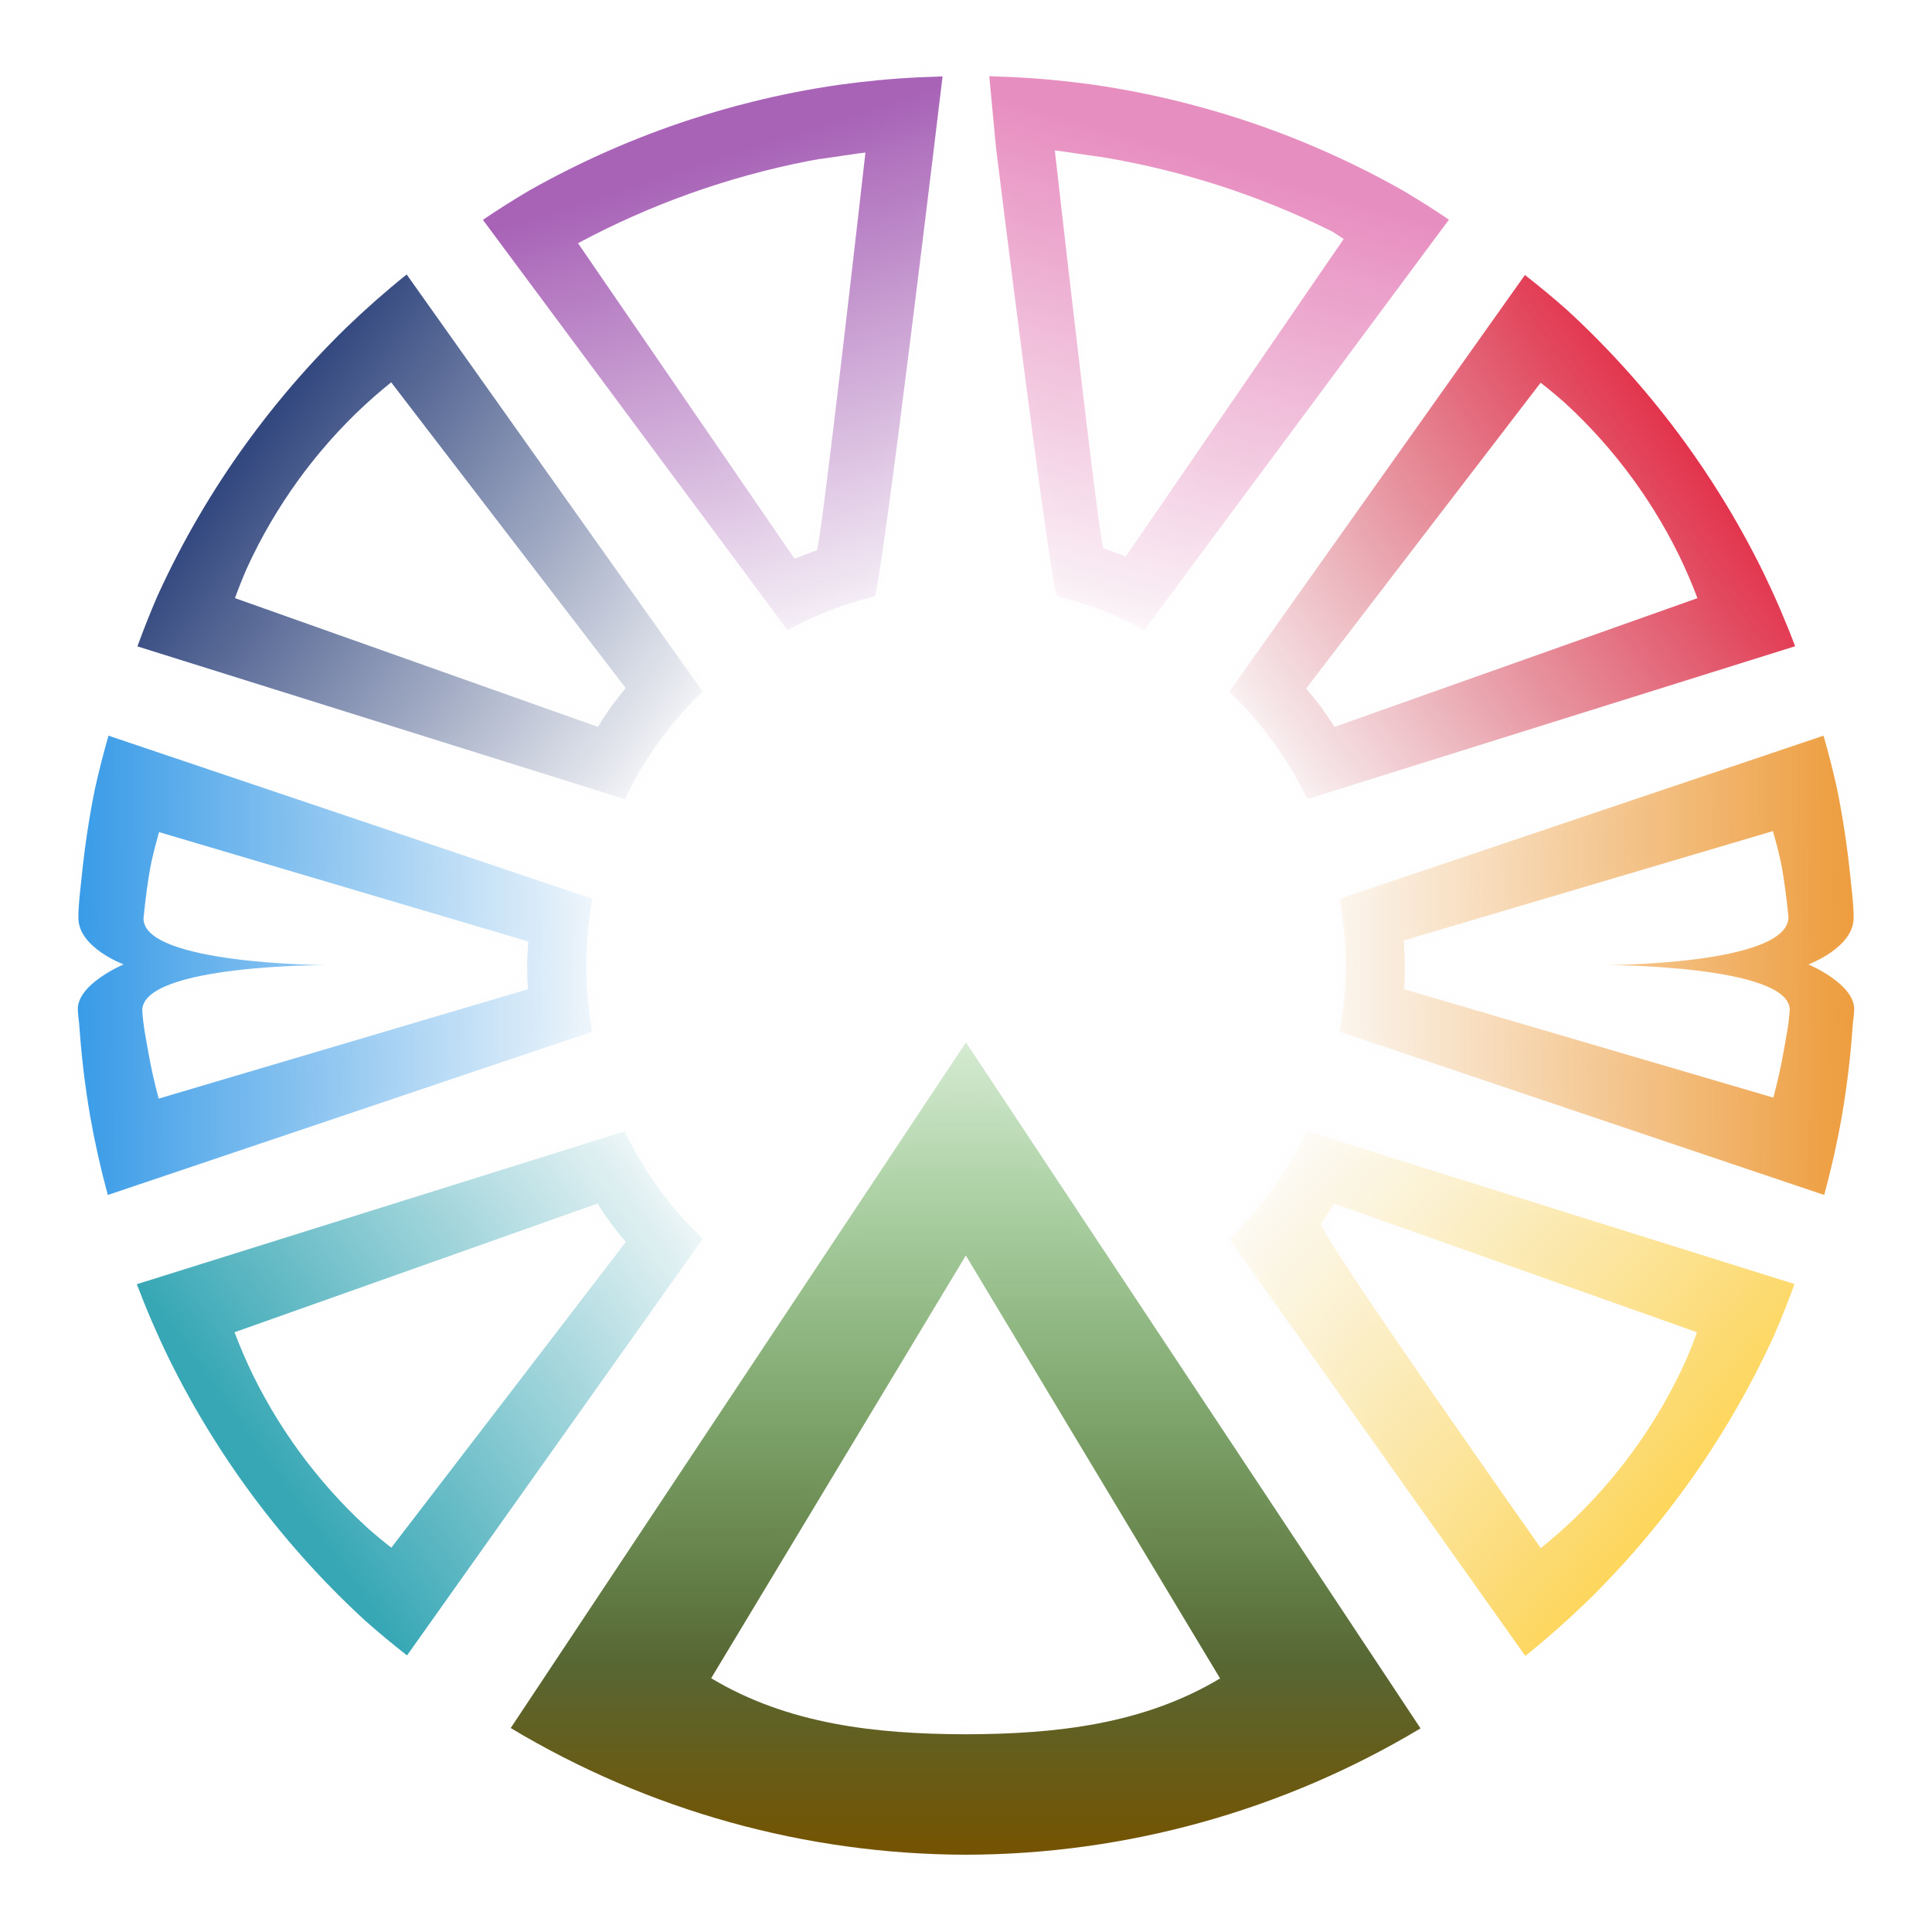
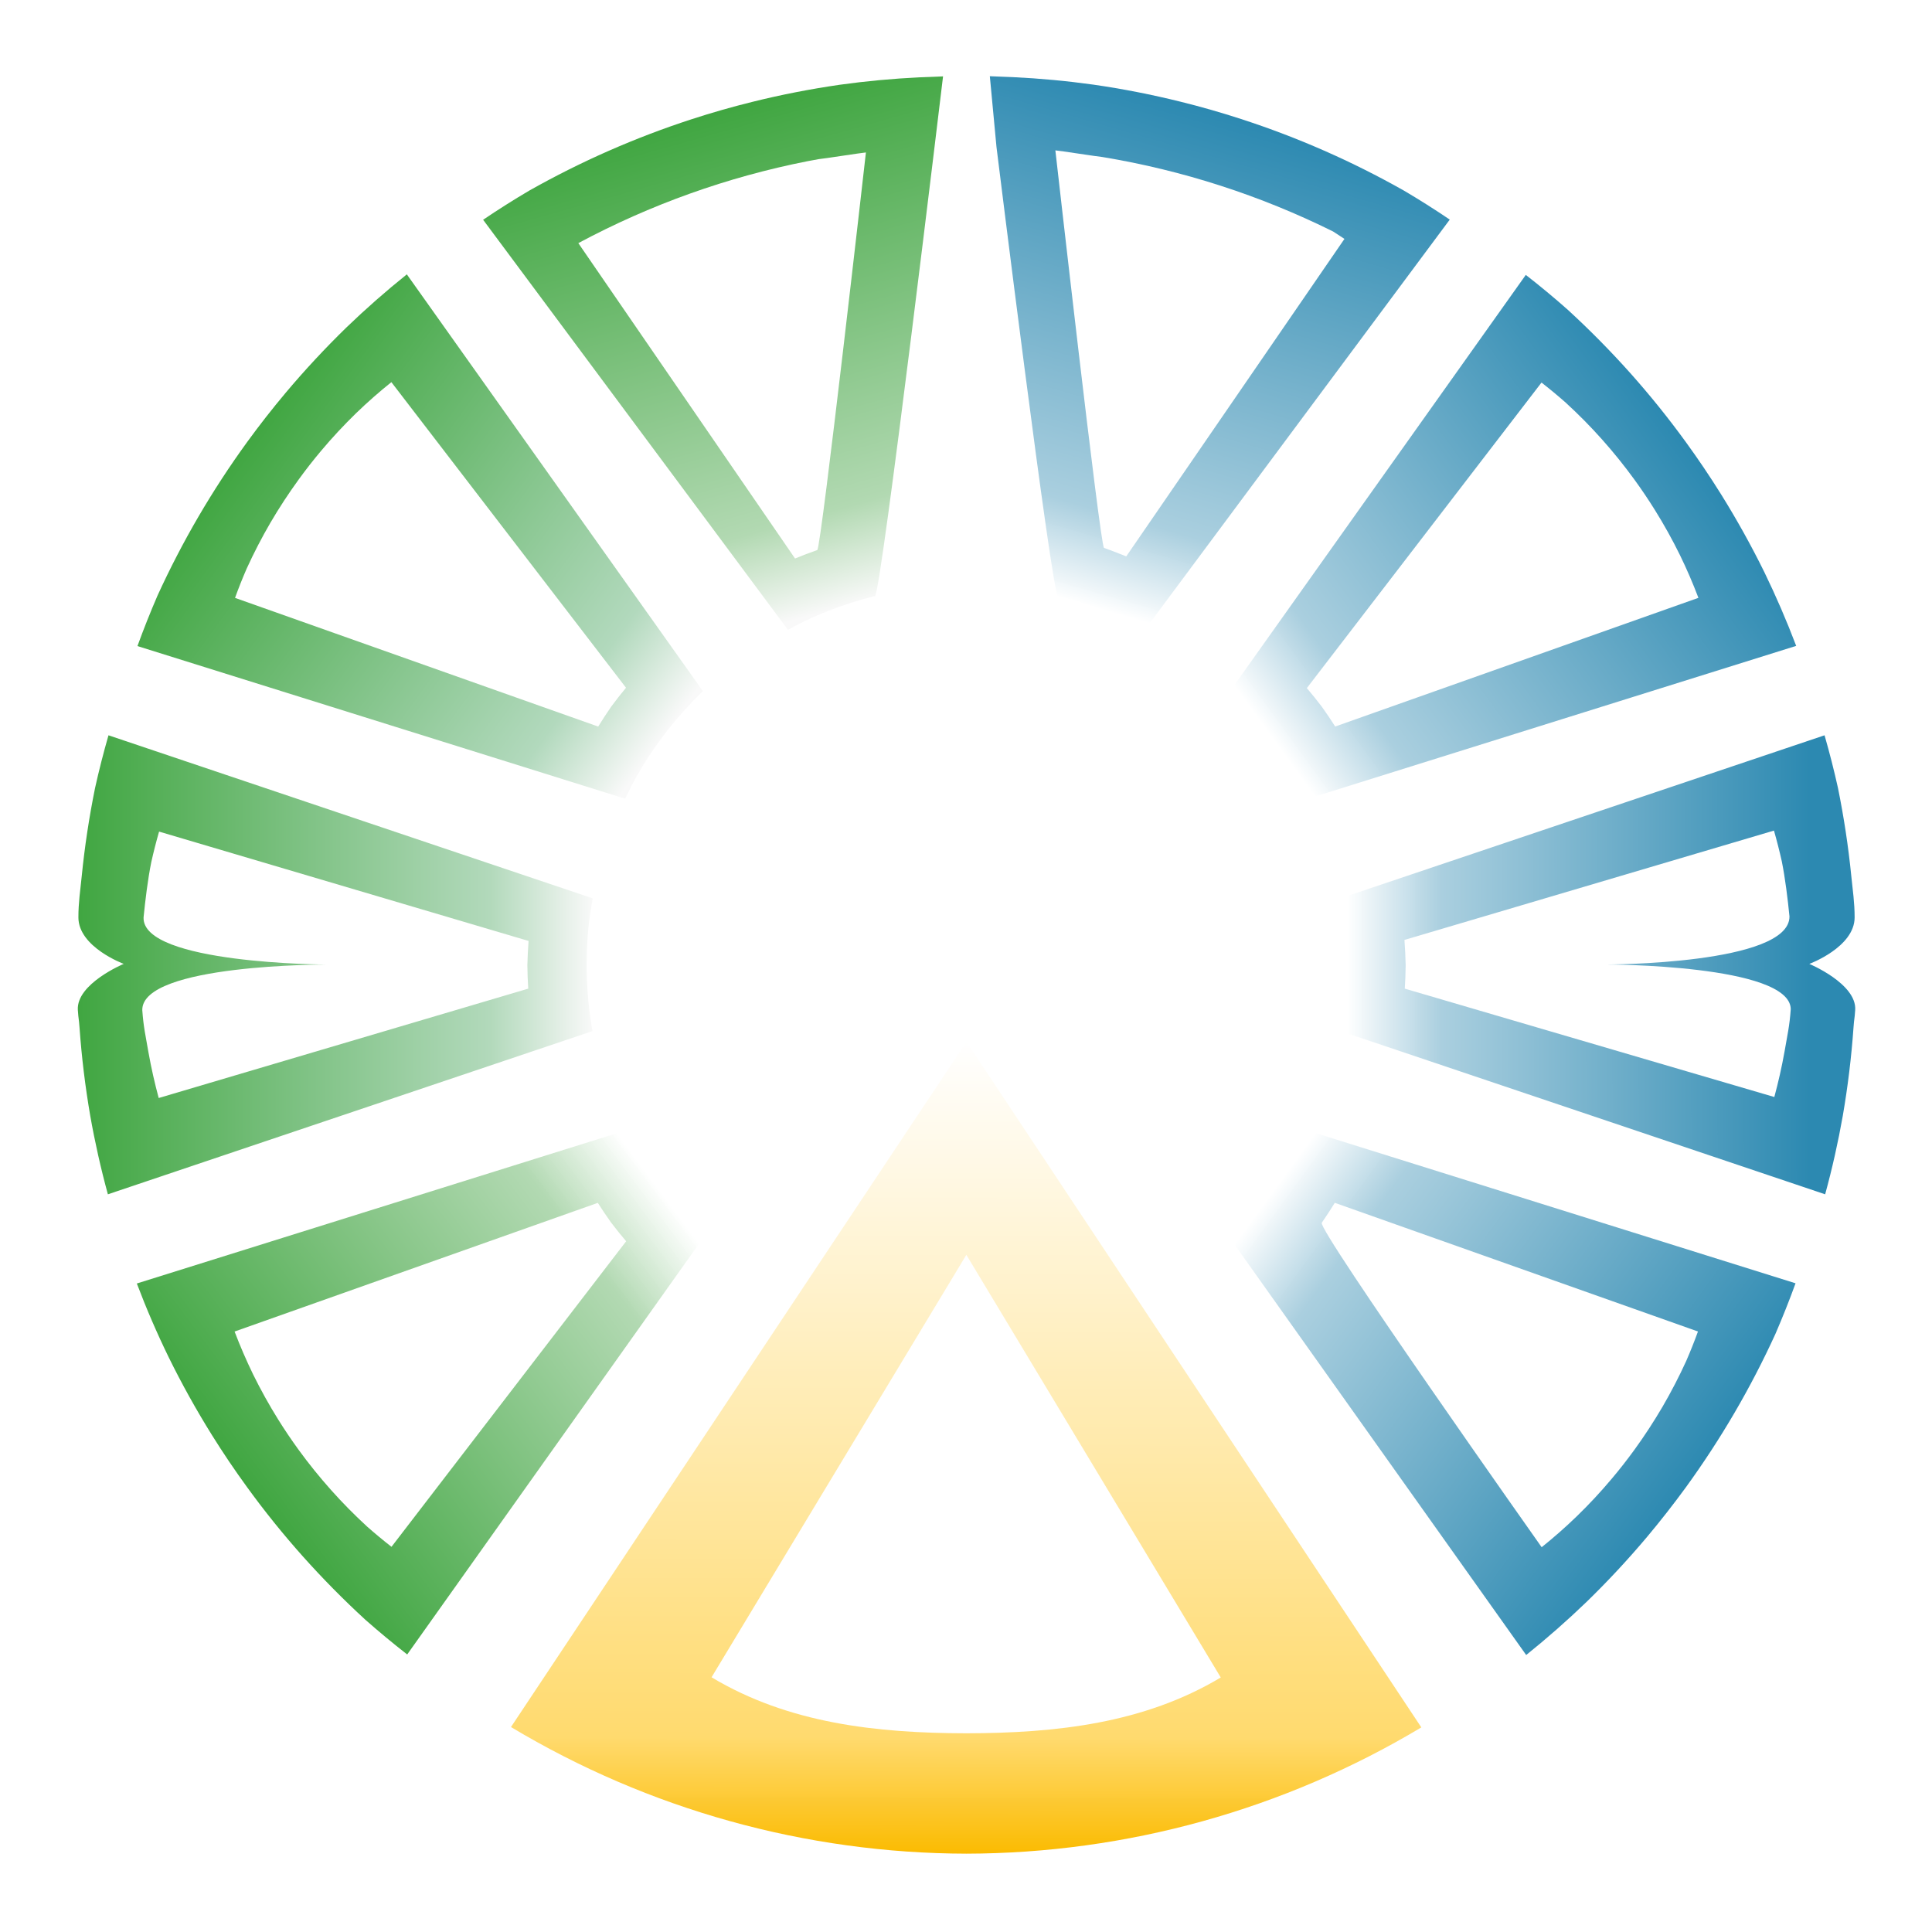
- <svg xmlns="http://www.w3.org/2000/svg" xmlns:xlink="http://www.w3.org/1999/xlink" id="svg897" version="1.1" viewBox="0 0 66.146 66.146" height="250" width="250">
-   <defs id="defs891">
-     <linearGradient id="linearGradient901">
-       <stop id="stop895" offset="0" style="stop-color:#755300;stop-opacity:1" />
-       <stop style="stop-color:#576734;stop-opacity:1;" offset="0.236" id="stop897" />
-       <stop id="stop899" offset="1" style="stop-color:#209510;stop-opacity:0.18" />
+ <svg xmlns="http://www.w3.org/2000/svg" xmlns:xlink="http://www.w3.org/1999/xlink" version="1.1" id="svg2" xml:space="preserve" width="250" height="250" viewBox="0 0 250 250">
+   <defs id="defs6">
+     <linearGradient id="linearGradient21491">
+       <stop style="stop-color:#2c89b1;stop-opacity:1;" offset="0" id="stop21487" />
+       <stop style="stop-color:#aacfdf;stop-opacity:1" offset="0.795" id="stop21493" />
+       <stop style="stop-color:#ffffff;stop-opacity:0.993" offset="1" id="stop21489" />
    </linearGradient>
-     <linearGradient id="linearGradient5059">
-       <stop style="stop-color:#fcfcfc;stop-opacity:1;" offset="0" id="stop5055" />
-       <stop style="stop-color:#fcfcfc;stop-opacity:0;" offset="1" id="stop5057" />
+     <linearGradient id="linearGradient20628">
+       <stop style="stop-color:#2c89b1;stop-opacity:1;" offset="0" id="stop20624" />
+       <stop style="stop-color:#aacfdf;stop-opacity:1" offset="0.815" id="stop20630" />
+       <stop style="stop-color:#ffffff;stop-opacity:0.993" offset="1" id="stop20626" />
    </linearGradient>
-     <linearGradient id="linearGradient886">
-       <stop style="stop-color:#d1d1d1;stop-opacity:1" offset="0" id="stop881" />
-       <stop style="stop-color:#808080;stop-opacity:0;" offset="1" id="stop884" />
+     <linearGradient id="linearGradient20123">
+       <stop style="stop-color:#2c89b1;stop-opacity:1;" offset="0" id="stop20119" />
+       <stop style="stop-color:#aacfdf;stop-opacity:1" offset="0.813" id="stop20125" />
+       <stop style="stop-color:#ffffff;stop-opacity:0.993" offset="1" id="stop20121" />
    </linearGradient>
-     <linearGradient id="linearGradient869">
-       <stop style="stop-color:#e98106;stop-opacity:1;" offset="0" id="stop865" />
-       <stop style="stop-color:#e98106;stop-opacity:0;" offset="1" id="stop867" />
+     <linearGradient id="linearGradient19455">
+       <stop style="stop-color:#40a641;stop-opacity:1" offset="0" id="stop19451" />
+       <stop style="stop-color:#b2d9b2;stop-opacity:1" offset="0.813" id="stop19457" />
+       <stop style="stop-color:#f9f9f9;stop-opacity:1" offset="1" id="stop19453" />
    </linearGradient>
-     <linearGradient id="linearGradient861">
-       <stop style="stop-color:#e78ec0;stop-opacity:1;" offset="0" id="stop857" />
-       <stop style="stop-color:#e78ec0;stop-opacity:0;" offset="1" id="stop859" />
+     <linearGradient id="linearGradient18646">
+       <stop style="stop-color:#40a641;stop-opacity:1" offset="0" id="stop18642" />
+       <stop style="stop-color:#b2d9bd;stop-opacity:1" offset="0.813" id="stop18648" />
+       <stop style="stop-color:#f9f9f9;stop-opacity:1" offset="1" id="stop18644" />
    </linearGradient>
-     <linearGradient id="linearGradient853">
-       <stop style="stop-color:#a863b7;stop-opacity:1;" offset="0" id="stop849" />
-       <stop style="stop-color:#a863b7;stop-opacity:0;" offset="1" id="stop851" />
+     <linearGradient id="linearGradient18446">
+       <stop style="stop-color:#40a641;stop-opacity:1" offset="0" id="stop18442" />
+       <stop style="stop-color:#b2d9bb;stop-opacity:1" offset="0.801" id="stop18448" />
+       <stop style="stop-color:#f9f9f9;stop-opacity:1" offset="1" id="stop18444" />
    </linearGradient>
-     <linearGradient id="linearGradient1061">
-       <stop style="stop-color:#37a7b5;stop-opacity:1;" offset="0" id="stop1057" />
-       <stop style="stop-color:#37a7b5;stop-opacity:0;" offset="1" id="stop1059" />
+     <linearGradient id="linearGradient16955">
+       <stop style="stop-color:#40a641;stop-opacity:1" offset="0" id="stop16951" />
+       <stop style="stop-color:#b2d9b2;stop-opacity:1;" offset="0.81" id="stop16957" />
+       <stop style="stop-color:#ffffff;stop-opacity:0.965" offset="1" id="stop16953" />
    </linearGradient>
-     <linearGradient id="linearGradient1053">
-       <stop style="stop-color:#ffcb2b;stop-opacity:1" offset="0" id="stop1049" />
-       <stop style="stop-color:#f7d057;stop-opacity:0;" offset="1" id="stop1051" />
+     <linearGradient id="linearGradient6930">
+       <stop style="stop-color:#fbbb00;stop-opacity:1" offset="0" id="stop6926" />
+       <stop style="stop-color:#ffda6e;stop-opacity:0.996;" offset="0.145" id="stop23542" />
+       <stop style="stop-color:#ffffff;stop-opacity:0.995" offset="1" id="stop6928" />
    </linearGradient>
-     <linearGradient id="linearGradient1037">
-       <stop style="stop-color:#33487f;stop-opacity:1;" offset="0" id="stop1033" />
-       <stop style="stop-color:#33487f;stop-opacity:0;" offset="1" id="stop1035" />
+     <linearGradient id="linearGradient6290">
+       <stop style="stop-color:#2c89b1;stop-opacity:1;" offset="0" id="stop6286" />
+       <stop style="stop-color:#aacfdf;stop-opacity:1" offset="0.813" id="stop21992" />
+       <stop style="stop-color:#ffffff;stop-opacity:0.993" offset="1" id="stop6288" />
    </linearGradient>
-     <linearGradient id="linearGradient904">
-       <stop style="stop-color:#ffffff;stop-opacity:1;" offset="0" id="stop900" />
-       <stop id="stop908" offset="0.5" style="stop-color:#ffffff;stop-opacity:0.906" />
-       <stop style="stop-color:#ffffff;stop-opacity:0;" offset="1" id="stop902" />
+     <linearGradient id="linearGradient4392">
+       <stop style="stop-color:#40a641;stop-opacity:1" offset="0" id="stop4388" />
+       <stop style="stop-color:#f9f9f9;stop-opacity:1" offset="1" id="stop4390" />
    </linearGradient>
-     <linearGradient id="linearGradient879">
-       <stop style="stop-color:#5f4300;stop-opacity:1" offset="0" id="stop875" />
-       <stop id="stop883" offset="0.236" style="stop-color:#576734;stop-opacity:1;" />
-       <stop style="stop-color:#209510;stop-opacity:1" offset="1" id="stop877" />
+     <linearGradient id="linearGradient899">
+       <stop style="stop-color:#000000;stop-opacity:1;" offset="0" id="stop895" />
+       <stop style="stop-color:#000000;stop-opacity:0;" offset="1" id="stop897" />
    </linearGradient>
-     <linearGradient xlink:href="#linearGradient879" id="linearGradient881" x1="125.141" y1="245.008" x2="125.141" y2="135.414" gradientUnits="userSpaceOnUse" />
-     <radialGradient xlink:href="#linearGradient904" id="radialGradient906" cx="33.073" cy="263.927" fx="33.073" fy="263.927" r="31.75" gradientUnits="userSpaceOnUse" />
-     <linearGradient xlink:href="#linearGradient853" id="linearGradient855" x1="42.558" y1="235.369" x2="37.194" y2="251.14" gradientUnits="userSpaceOnUse" />
-     <linearGradient xlink:href="#linearGradient869" id="linearGradient871" x1="-4.376" y1="263.876" x2="19.444" y2="263.876" gradientUnits="userSpaceOnUse" gradientTransform="translate(0,0.02465516)" />
-     <linearGradient xlink:href="#linearGradient861" id="linearGradient942" gradientUnits="userSpaceOnUse" x1="23.589" y1="234.653" x2="29.168" y2="251.852" gradientTransform="translate(4.6194998e-8,-27.58351)" />
-     <linearGradient xlink:href="#linearGradient869" id="linearGradient912" gradientUnits="userSpaceOnUse" gradientTransform="translate(0,0.02459032)" x1="-4.376" y1="263.876" x2="19.444" y2="263.876" />
-     <linearGradient id="linearGradient878">
-       <stop style="stop-color:#007fe1;stop-opacity:1;" offset="0" id="stop873" />
-       <stop style="stop-color:#007fe1;stop-opacity:0;" offset="1" id="stop876" />
-     </linearGradient>
-     <linearGradient xlink:href="#linearGradient886" id="linearGradient888" x1="125" y1="51.127" x2="125" y2="67.621" gradientUnits="userSpaceOnUse" />
-     <linearGradient xlink:href="#linearGradient1045" id="linearGradient1047" x1="5.735" y1="244.414" x2="23.228" y2="256.885" gradientUnits="userSpaceOnUse" gradientTransform="matrix(-0.9583384,0,0,0.9592085,64.76812,10.73821)" />
-     <linearGradient id="linearGradient1045">
-       <stop style="stop-color:#e3203c;stop-opacity:1" offset="0" id="stop1041" />
-       <stop style="stop-color:#bf2339;stop-opacity:0;" offset="1" id="stop1043" />
-     </linearGradient>
-     <linearGradient xlink:href="#linearGradient1037" id="linearGradient2605" gradientUnits="userSpaceOnUse" gradientTransform="matrix(-0.9583384,0,0,0.9592085,64.76812,10.73821)" x1="58.661" y1="245.519" x2="43.099" y2="256.935" />
-     <linearGradient xlink:href="#linearGradient853" id="linearGradient2607" gradientUnits="userSpaceOnUse" gradientTransform="matrix(-0.9583384,0,0,0.9592085,64.3051,10.83742)" x1="42.558" y1="235.369" x2="36.858" y2="253.024" />
-     <linearGradient xlink:href="#linearGradient1053" id="linearGradient2609" gradientUnits="userSpaceOnUse" gradientTransform="matrix(-0.9583384,0,0,0.9592085,64.76812,10.73821)" x1="4.228" y1="286.381" x2="22.935" y2="270.717" />
-     <linearGradient xlink:href="#linearGradient1061" id="linearGradient2611" gradientUnits="userSpaceOnUse" gradientTransform="matrix(-0.9583384,0,0,0.9592085,64.76812,10.73821)" x1="58.279" y1="281.495" x2="42.882" y2="270.489" />
-     <linearGradient xlink:href="#linearGradient901" id="linearGradient2613" gradientUnits="userSpaceOnUse" gradientTransform="matrix(-0.2535604,0,0,0.2537906,64.76812,232.1755)" x1="125.141" y1="245.008" x2="125.141" y2="135.414" />
-     <linearGradient xlink:href="#linearGradient861" id="linearGradient2615" gradientUnits="userSpaceOnUse" gradientTransform="matrix(0.9583384,0,0,0.9592085,1.373728,10.73252)" x1="42.558" y1="235.369" x2="37.464" y2="252.814" />
-     <linearGradient xlink:href="#linearGradient869" id="linearGradient2617" gradientUnits="userSpaceOnUse" gradientTransform="matrix(-0.9583384,0,0,0.9592084,64.76812,10.73821)" x1="-4.376" y1="263.876" x2="21.243" y2="263.956" />
-     <linearGradient xlink:href="#linearGradient878" id="linearGradient2619" gradientUnits="userSpaceOnUse" gradientTransform="matrix(0.9583383,0,0,0.9592084,1.379238,10.73822)" x1="-4.376" y1="263.876" x2="21.243" y2="263.956" />
-     <filter style="color-interpolation-filters:sRGB" id="filter5035" x="-0.012" width="1.024" y="-0.012" height="1.024">
-       <feGaussianBlur stdDeviation="1.15" id="feGaussianBlur5037" />
-     </filter>
-     <radialGradient xlink:href="#linearGradient5059" id="radialGradient5061" cx="33.073" cy="33.052" fx="33.073" fy="33.052" r="30.427" gradientUnits="userSpaceOnUse" gradientTransform="matrix(0.7718629,0.00135474,-0.00137203,0.781718,7.590509,7.169946)" />
+     <clipPath clipPathUnits="userSpaceOnUse" id="clipPath16">
+       <path d="M 5.25,5.508 H 181.786 V 182.25 H 5.25 Z" id="path14" />
+     </clipPath>
+     <linearGradient xlink:href="#linearGradient899" id="linearGradient901" x1="-37.129" y1="-19.484" x2="7.481" y2="-19.484" gradientUnits="userSpaceOnUse" />
+     <linearGradient xlink:href="#linearGradient19455" id="linearGradient1036" gradientUnits="userSpaceOnUse" x1="-16.933" y1="3.193" x2="-3.483" y2="-44.455" />
+     <linearGradient xlink:href="#linearGradient18646" id="linearGradient6116" x1="-15.742" y1="-16.225" x2="24.491" y2="-45.4" gradientUnits="userSpaceOnUse" />
+     <linearGradient xlink:href="#linearGradient18446" id="linearGradient6238" x1="-2.914" y1="22.288" x2="47.035" y2="22.288" gradientUnits="userSpaceOnUse" />
+     <linearGradient xlink:href="#linearGradient20123" id="linearGradient6292" x1="17.781" y1="46.356" x2="4.028" y2="-1.332" gradientUnits="userSpaceOnUse" />
+     <linearGradient xlink:href="#linearGradient20628" id="linearGradient6490" x1="-10.668" y1="19.764" x2="-50.671" y2="-9.244" gradientUnits="userSpaceOnUse" />
+     <linearGradient xlink:href="#linearGradient21491" id="linearGradient6650" x1="-1.539" y1="22.375" x2="-46.396" y2="22.337" gradientUnits="userSpaceOnUse" />
+     <linearGradient xlink:href="#linearGradient6290" id="linearGradient6924" x1="15.643" y1="16.201" x2="-24.429" y2="45.306" gradientUnits="userSpaceOnUse" />
+     <linearGradient xlink:href="#linearGradient6930" id="linearGradient6932" x1="-0.118" y1="-78.974" x2="0" y2="0" gradientUnits="userSpaceOnUse" />
+     <linearGradient xlink:href="#linearGradient4392" id="linearGradient16372" x1="0" y1="-10.594" x2="54.93" y2="-10.594" gradientUnits="userSpaceOnUse" />
+     <linearGradient xlink:href="#linearGradient16955" id="linearGradient16438" gradientUnits="userSpaceOnUse" x1="11.075" y1="-20.189" x2="50.6" y2="9.265" />
  </defs>
-   <g id="layer2" style="display:none">
-     <rect style="opacity:1;vector-effect:none;fill:#000000;fill-opacity:1;fill-rule:nonzero;stroke:none;stroke-width:3.222;stroke-linecap:square;stroke-linejoin:miter;stroke-miterlimit:4;stroke-dasharray:none;stroke-dashoffset:0;stroke-opacity:1" id="rect877" width="1017.058" height="1017.058" x="-475.456" y="-475.456" />
-   </g>
-   <g id="layer4" style="display:inline;opacity:1">
-     <path style="display:inline;opacity:1;vector-effect:none;fill:#fcfcfc;fill-opacity:1;fill-rule:nonzero;stroke:none;stroke-width:3.18;stroke-linecap:butt;stroke-linejoin:miter;stroke-miterlimit:4;stroke-dasharray:none;stroke-dashoffset:0;stroke-opacity:1;filter:url(#filter5035)" d="m 128.018,9.863 0.863,9.16 c 0,0 7.146,57.925 7.941,58.123 1.126,0.279 2.241,0.598 3.344,0.957 1.558,0.507 3.09,1.092 4.59,1.752 1.128,0.512 2.236,1.066 3.322,1.662 l 39.418,-53.094 c -1.946,-1.317 -3.932,-2.576 -5.955,-3.771 -3.338,-1.887 -6.77,-3.606 -10.279,-5.15 -3.51,-1.544 -7.096,-2.912 -10.742,-4.098 -2.581,-0.839 -5.19,-1.588 -7.824,-2.242 -3.721,-0.925 -7.486,-1.663 -11.281,-2.211 -3.438,-0.48 -6.898,-0.804 -10.365,-0.971 z m -6.051,0.021 -3.031,0.117 c -3.467,0.167 -6.925,0.491 -10.363,0.971 -3.795,0.548 -7.56,1.286 -11.281,2.211 -2.634,0.655 -5.245,1.403 -7.826,2.242 -3.647,1.186 -7.232,2.553 -10.742,4.098 -3.51,1.544 -6.939,3.263 -10.277,5.15 -2.023,1.196 -4.011,2.454 -5.957,3.771 l 39.418,53.094 c 1.086,-0.596 2.194,-1.15 3.322,-1.662 1.5,-0.66 3.032,-1.245 4.59,-1.752 1.103,-0.359 2.218,-0.677 3.344,-0.957 0.795,-0.198 8.805,-67.283 8.805,-67.283 z m 14.525,9.578 c 0.495,0.026 5.611,0.828 6.105,0.863 10.362,1.721 20.411,4.97 29.818,9.643 0.489,0.313 0.978,0.629 1.459,0.955 l -28.215,41.111 c -0.949,-0.392 -1.91,-0.758 -2.879,-1.098 -0.493,-0.156 -6.289,-51.475 -6.289,-51.475 z m -24.5,0.271 c 0,0 -5.796,51.319 -6.289,51.475 -0.969,0.34 -1.93,0.706 -2.879,1.098 L 74.799,31.473 A 106.121,106.121 0 0 1 104.451,20.863 c 0.479,-0.087 0.955,-0.186 1.436,-0.266 0.494,-0.035 5.611,-0.837 6.105,-0.863 z M 52.621,35.512 c -2.707,2.175 -5.315,4.472 -7.814,6.883 -2.748,2.676 -5.361,5.488 -7.828,8.426 -1.747,2.079 -3.42,4.22 -5.016,6.418 -2.254,3.105 -4.35,6.32 -6.283,9.635 -1.932,3.314 -3.697,6.724 -5.289,10.215 -0.935,2.158 -1.803,4.342 -2.604,6.553 l 63.068,19.766 c 0.528,-1.121 1.099,-2.223 1.711,-3.301 0.826,-1.416 1.722,-2.791 2.686,-4.117 0.682,-0.939 1.396,-1.854 2.143,-2.742 1.054,-1.255 2.17,-2.456 3.344,-3.6 0.061,-0.054 0.123,-0.108 0.184,-0.162 z m 144.709,0.074 -38.27,53.93 c 0.902,0.849 1.772,1.731 2.607,2.646 1.09,1.224 2.119,2.501 3.082,3.828 0.682,0.939 1.33,1.904 1.943,2.889 0.867,1.391 1.663,2.824 2.387,4.295 0.035,0.073 0.068,0.148 0.1,0.223 l 63.119,-19.779 c -1.23,-3.249 -2.606,-6.44 -4.125,-9.564 -1.694,-3.443 -3.559,-6.8 -5.588,-10.057 -1.436,-2.305 -2.954,-4.558 -4.549,-6.756 -2.254,-3.105 -4.661,-6.095 -7.213,-8.959 -2.552,-2.864 -5.245,-5.597 -8.07,-8.191 -1.761,-1.556 -3.571,-3.059 -5.424,-4.504 z M 50.621,49.471 80.967,89.039 a 56.773,56.824 0 0 0 -1.91,2.445 56.773,56.824 0 0 0 -1.684,2.58 L 30.402,77.402 c 0.465,-1.283 0.969,-2.551 1.512,-3.803 0.924,-2.026 1.949,-4.004 3.07,-5.928 1.122,-1.924 2.338,-3.79 3.646,-5.592 0.926,-1.275 1.896,-2.518 2.91,-3.725 1.432,-1.705 2.95,-3.337 4.545,-4.891 1.451,-1.399 2.964,-2.732 4.535,-3.994 z m 148.74,0.051 c 1.076,0.839 2.124,1.712 3.146,2.615 1.639,1.506 3.203,3.092 4.684,4.754 1.481,1.662 2.879,3.397 4.188,5.199 0.926,1.276 1.805,2.584 2.639,3.922 1.177,1.89 2.259,3.838 3.242,5.836 0.882,1.813 1.681,3.667 2.395,5.553 l -46.975,16.66 a 56.773,56.824 0 0 0 -1.732,-2.576 56.773,56.824 0 0 0 -1.932,-2.398 z M 14.041,95.195 c -0.651,2.26 -1.231,4.539 -1.742,6.834 -0.762,3.761 -1.336,7.557 -1.719,11.375 -0.191,1.909 -0.43,3.451 -0.43,5.369 0,3.855 5.855,6.227 5.855,6.227 0,0 -6.153,2.361 -5.928,5.771 0.09,1.355 0.121,0.913 0.217,2.268 0.271,3.828 0.733,7.64 1.385,11.422 0.606,3.421 1.366,6.814 2.279,10.166 l 62.68,-21.133 c -0.018,-0.079 -0.036,-0.158 -0.051,-0.238 -0.278,-1.616 -0.476,-3.245 -0.592,-4.881 -0.082,-1.158 -0.123,-2.259 -0.123,-3.42 -1.66e-4,-1.64 0.081,-3.337 0.244,-4.969 0.138,-1.232 0.324,-2.458 0.555,-3.676 z m 221.924,0 -62.631,21.115 c 0.231,1.218 0.416,2.444 0.555,3.676 0.164,1.632 0.244,3.329 0.244,4.969 -1.1e-4,1.161 -0.041,2.262 -0.123,3.42 -0.116,1.636 -0.314,3.265 -0.592,4.881 -0.014,0.08 -0.033,0.159 -0.051,0.238 l 62.68,21.133 c 0.913,-3.352 1.673,-6.745 2.279,-10.166 0.652,-3.782 1.114,-7.594 1.385,-11.422 0.096,-1.355 0.127,-0.912 0.217,-2.268 C 240.153,127.361 234,125 234,125 c 0,0 5.855,-2.372 5.855,-6.227 0,-1.918 -0.238,-3.46 -0.43,-5.369 -0.383,-3.818 -0.957,-7.614 -1.719,-11.375 -0.511,-2.295 -1.092,-4.574 -1.742,-6.834 z m -215.381,12.469 47.783,14.154 c -0.079,1.024 -0.131,2.109 -0.154,3.137 0.009,1.035 0.046,2.012 0.111,3.045 l -47.787,14.156 c -0.53,-1.946 -0.973,-3.913 -1.324,-5.898 -0.378,-2.195 -0.647,-3.265 -0.805,-5.486 0,-4.756 17.834,-5.771 17.834,-5.771 0,0 -17.668,-1.636 -17.668,-6.227 0.222,-2.216 0.556,-4.96 0.998,-7.143 0.297,-1.332 0.634,-2.655 1.012,-3.967 z m 208.838,0 c 0.377,1.312 0.715,2.635 1.012,3.967 0.442,2.183 0.776,4.927 0.998,7.143 0,4.59 -17.668,6.227 -17.668,6.227 0,0 17.834,1.015 17.834,5.771 -0.157,2.222 -0.427,3.291 -0.805,5.486 -0.352,1.986 -0.794,3.953 -1.324,5.898 L 181.682,128 c 0.065,-1.033 0.103,-2.01 0.111,-3.045 -0.023,-1.027 -0.075,-2.112 -0.154,-3.137 z M 124.998,134.885 66.09,223.604 C 83.889,234.29 104.244,239.956 125,240 c 20.72,-0.047 41.043,-5.697 58.82,-16.352 z m 44.146,11.5 c -0.528,1.121 -1.099,2.223 -1.711,3.301 -0.826,1.416 -1.72,2.791 -2.684,4.117 -0.682,0.939 -1.398,1.852 -2.145,2.74 -1.054,1.255 -2.17,2.458 -3.344,3.602 -0.059,0.056 -0.121,0.109 -0.182,0.162 l 38.301,53.971 c 2.706,-2.175 5.314,-4.47 7.812,-6.881 2.748,-2.676 5.361,-5.488 7.828,-8.426 1.747,-2.079 3.42,-4.22 5.016,-6.418 2.254,-3.105 4.35,-6.32 6.283,-9.635 1.932,-3.314 3.699,-6.724 5.291,-10.215 0.935,-2.158 1.803,-4.344 2.604,-6.555 z m -88.322,0.01 -63.119,19.779 c 1.23,3.249 2.606,6.442 4.125,9.566 1.694,3.443 3.559,6.798 5.588,10.055 1.436,2.305 2.954,4.56 4.549,6.758 2.254,3.105 4.661,6.095 7.213,8.959 2.552,2.864 5.245,5.597 8.07,8.191 1.761,1.556 3.57,3.059 5.424,4.504 l 38.27,-53.93 c -0.902,-0.849 -1.772,-1.733 -2.607,-2.648 -1.09,-1.224 -2.119,-2.501 -3.082,-3.828 -0.682,-0.939 -1.33,-1.902 -1.943,-2.887 -0.867,-1.391 -1.663,-2.826 -2.387,-4.297 -0.035,-0.073 -0.068,-0.148 -0.1,-0.223 z m 91.807,9.332 46.971,16.662 c -0.465,1.283 -0.969,2.551 -1.512,3.803 -0.924,2.026 -1.949,4.006 -3.07,5.93 -1.122,1.924 -2.338,3.79 -3.646,5.592 -0.926,1.275 -1.896,2.518 -2.91,3.725 -1.432,1.705 -2.95,3.335 -4.545,4.889 -1.451,1.399 -2.964,2.732 -4.535,3.994 0,0 -29.05,-41.179 -28.436,-42.012 0.584,-0.845 1.146,-1.707 1.684,-2.582 z m -95.307,0.006 a 56.773,56.824 0 0 0 1.732,2.574 56.773,56.824 0 0 0 1.932,2.4 l -30.346,39.562 c -1.076,-0.839 -2.124,-1.71 -3.146,-2.613 -1.639,-1.506 -3.203,-3.094 -4.684,-4.756 -1.481,-1.662 -2.879,-3.397 -4.188,-5.199 -0.926,-1.276 -1.805,-2.582 -2.639,-3.92 -1.177,-1.89 -2.259,-3.84 -3.242,-5.838 -0.881,-1.813 -1.681,-3.665 -2.395,-5.551 z m 47.658,6.729 32.902,54.725 c -9.944,5.96 -21.312,7.2 -32.902,7.227 -11.61,-0.025 -22.997,-1.274 -32.953,-7.252 z" transform="scale(0.2645833)" id="path1860-2-1" />
+   <g id="g8" transform="matrix(1.333333,0,0,-1.333333,0,250)">
+     <g id="g10">
+       <g id="g12" clip-path="url(#clipPath16)" transform="matrix(1.000584,0,0,0.9994073,-0.00440812,0.1067406)">
+         <g id="g18" transform="translate(39.4648,160.8628)">
+           <path d="m 0,0 28.723,-40.48 c -0.043,-0.039 -0.09,-0.078 -0.137,-0.121 -0.879,-0.856 -1.715,-1.758 -2.508,-2.7 -0.559,-0.664 -1.094,-1.351 -1.605,-2.054 -0.723,-0.996 -1.395,-2.028 -2.016,-3.09 -0.457,-0.809 -0.887,-1.633 -1.281,-2.473 l -47.305,14.821 c 0.602,1.66 1.254,3.3 1.953,4.918 1.195,2.617 2.52,5.175 3.969,7.66 1.449,2.484 3.023,4.898 4.711,7.226 1.199,1.649 2.453,3.254 3.761,4.813 1.852,2.203 3.813,4.312 5.872,6.32 C -3.988,-3.351 -2.031,-1.629 0,0 m -1.5,-10.468 c -1.18,-0.946 -2.317,-1.946 -3.403,-2.997 -1.195,-1.164 -2.335,-2.386 -3.41,-3.668 -0.757,-0.902 -1.488,-1.835 -2.179,-2.792 -0.981,-1.352 -1.895,-2.75 -2.739,-4.192 -0.839,-1.445 -1.609,-2.93 -2.3,-4.449 -0.407,-0.938 -0.786,-1.887 -1.133,-2.852 l 35.226,-12.496 c 0.403,0.656 0.825,1.301 1.262,1.938 0.461,0.621 0.941,1.234 1.434,1.832 z" style="fill:url(#linearGradient6116);fill-opacity:1;fill-rule:nonzero;stroke:none" id="path20" />
+         </g>
+         <g id="g22" transform="translate(83.9922,172.6992)" style="fill:url(#linearGradient901);fill-opacity:1">
+           <path d="m 0,0 c -0.371,-0.023 -4.207,-0.625 -4.578,-0.648 -0.363,-0.063 -0.719,-0.137 -1.078,-0.199 -7.766,-1.532 -15.262,-4.215 -22.238,-7.957 l 21.019,-30.625 c 0.711,0.292 1.43,0.566 2.156,0.82 C -4.347,-38.492 0,0 0,0 m 0.879,-43.078 c -0.844,-0.207 -1.683,-0.449 -2.508,-0.719 -1.172,-0.379 -2.32,-0.816 -3.445,-1.312 -0.844,-0.383 -1.676,-0.801 -2.488,-1.246 l -29.567,39.82 c 1.461,0.988 2.949,1.93 4.469,2.828 2.504,1.414 5.074,2.703 7.707,3.863 2.633,1.157 5.32,2.184 8.059,3.075 1.933,0.629 3.89,1.191 5.867,1.679 2.793,0.696 5.617,1.246 8.461,1.661 2.578,0.359 5.172,0.601 7.773,0.726 l 2.274,0.09 c 0,0 -6.008,-50.316 -6.602,-50.465" style="fill:url(#linearGradient1036);fill-opacity:1;fill-rule:nonzero;stroke:none" id="path24" />
+         </g>
+         <g id="g26" transform="translate(174.2227,124.7852)">
+           <path d="m 0,0 -47.34,-14.836 c -0.023,0.059 -0.047,0.113 -0.074,0.168 -0.543,1.102 -1.141,2.18 -1.789,3.223 -0.461,0.738 -0.949,1.461 -1.461,2.164 -0.719,0.996 -1.492,1.953 -2.309,2.871 -0.629,0.687 -1.281,1.352 -1.957,1.988 l 28.703,40.446 c 1.391,-1.082 2.747,-2.211 4.066,-3.379 2.118,-1.946 4.141,-3.996 6.056,-6.141 1.914,-2.148 3.718,-4.391 5.41,-6.723 1.195,-1.648 2.332,-3.336 3.411,-5.066 1.518,-2.441 2.917,-4.957 4.19,-7.543 C -1.957,4.832 -0.926,2.438 0,0 m -9.484,4.664 c -0.536,1.414 -1.133,2.805 -1.797,4.164 -0.735,1.496 -1.547,2.961 -2.43,4.375 -0.625,1.004 -1.285,1.985 -1.98,2.942 -0.981,1.351 -2.028,2.652 -3.141,3.902 -1.109,1.246 -2.281,2.434 -3.512,3.563 -0.765,0.679 -1.554,1.332 -2.359,1.96 L -47.465,-4.101 c 0.5,-0.586 0.985,-1.188 1.449,-1.801 0.453,-0.629 0.883,-1.274 1.301,-1.93 z" style="fill:url(#linearGradient6490);fill-opacity:1;fill-rule:nonzero;stroke:none" id="path28" />
+         </g>
+         <g id="g30" transform="translate(148.0352,26.7891)">
+           <path d="m 0,0 -28.727,40.48 c 0.047,0.04 0.09,0.079 0.137,0.122 0.879,0.855 1.715,1.757 2.508,2.699 0.559,0.668 1.094,1.351 1.605,2.058 0.723,0.993 1.395,2.024 2.016,3.086 0.457,0.809 0.887,1.633 1.281,2.477 L 26.125,36.098 C 25.523,34.438 24.871,32.801 24.172,31.18 22.977,28.562 21.653,26.008 20.203,23.52 18.754,21.035 17.18,18.625 15.492,16.293 14.293,14.649 13.039,13.043 11.73,11.48 9.879,9.277 7.918,7.168 5.859,5.164 3.984,3.355 2.026,1.633 -0.004,0 Z m 1.5,10.469 c 1.176,0.945 2.313,1.945 3.398,2.996 1.2,1.164 2.336,2.387 3.411,3.668 0.761,0.902 1.488,1.836 2.183,2.793 0.981,1.351 1.891,2.75 2.735,4.191 0.839,1.445 1.609,2.93 2.299,4.449 0.408,0.938 0.786,1.891 1.134,2.852 l -35.226,12.496 c -0.403,-0.656 -0.825,-1.301 -1.262,-1.937 C -20.289,41.355 1.5,10.469 1.5,10.469" style="fill:url(#linearGradient6924);fill-opacity:1;fill-rule:nonzero;stroke:none" id="path32" />
+         </g>
+         <g id="g34" transform="translate(13.2729,62.8672)" style="fill:url(#linearGradient16372);fill-opacity:1">
+           <path d="m 0,0 47.34,14.836 c 0.024,-0.059 0.051,-0.113 0.075,-0.168 0.542,-1.102 1.14,-2.18 1.792,-3.224 0.458,-0.737 0.946,-1.46 1.458,-2.163 C 51.387,8.285 52.157,7.328 52.977,6.41 53.602,5.723 54.254,5.059 54.93,4.422 L 26.227,-36.023 c -1.387,1.082 -2.746,2.21 -4.066,3.378 -2.118,1.946 -4.137,3.997 -6.051,6.141 -1.914,2.149 -3.723,4.391 -5.41,6.723 -1.2,1.648 -2.336,3.336 -3.414,5.066 -1.52,2.442 -2.918,4.957 -4.188,7.543 C 1.957,-4.832 0.926,-2.438 0.004,0 Z m 9.485,-4.664 c 0.535,-1.414 1.137,-2.801 1.797,-4.164 0.738,-1.496 1.547,-2.961 2.429,-4.375 0.625,-1.004 1.286,-1.985 1.981,-2.942 0.98,-1.351 2.031,-2.652 3.14,-3.898 1.11,-1.25 2.286,-2.437 3.512,-3.566 0.77,-0.68 1.555,-1.332 2.36,-1.961 L 47.465,4.102 c -0.5,0.585 -0.98,1.187 -1.449,1.8 -0.449,0.629 -0.883,1.274 -1.301,1.93 z" style="fill:url(#linearGradient16438);fill-opacity:1;fill-rule:nonzero;stroke:none" id="path36" />
+         </g>
+         <g id="g38" transform="translate(93.7461,86.3359)">
+           <path d="M 0,0 44.117,-66.574 C 30.785,-74.566 15.543,-78.801 0.004,-78.836 c -15.57,0.031 -30.836,4.281 -44.184,12.297 z m -0.012,-20.684 -24.714,-41.023 c 7.464,-4.484 16.007,-5.422 24.714,-5.44 8.692,0.018 17.219,0.952 24.676,5.42 z" style="fill:url(#linearGradient6932);fill-opacity:1;fill-rule:nonzero;stroke:none" id="path40" />
+         </g>
+         <g id="g42" transform="translate(102.6133,129.6372)">
+           <path d="m 0,0 c 0.844,-0.207 1.684,-0.449 2.508,-0.715 1.172,-0.383 2.32,-0.82 3.445,-1.317 0.844,-0.382 1.676,-0.8 2.488,-1.246 l 29.567,39.821 c -1.461,0.988 -2.949,1.933 -4.469,2.828 -2.504,1.414 -5.074,2.707 -7.707,3.863 -2.634,1.16 -5.32,2.184 -8.059,3.074 -1.933,0.629 -3.89,1.192 -5.867,1.68 -2.793,0.695 -5.617,1.25 -8.461,1.66 -2.578,0.36 -5.172,0.602 -7.773,0.727 l -2.274,0.09 0.645,-6.872 C -5.957,43.593 -0.594,0.148 0,0 m -0.246,43.265 c 0.371,-0.023 4.207,-0.621 4.578,-0.648 7.773,-1.289 15.309,-3.727 22.363,-7.231 0.367,-0.238 0.735,-0.472 1.098,-0.718 L 6.629,3.836 C 5.918,4.129 5.198,4.402 4.473,4.66 4.102,4.773 -0.246,43.265 -0.246,43.265" style="fill:url(#linearGradient6292);fill-opacity:1;fill-rule:nonzero;stroke:none" id="path44" />
+         </g>
+         <g id="g46" transform="translate(177.0352,71.5273)">
+           <path d="m 0,0 -47.012,15.852 c 0.012,0.059 0.028,0.117 0.038,0.175 0.208,1.215 0.357,2.434 0.443,3.66 0.062,0.872 0.093,1.696 0.093,2.566 0,1.232 -0.062,2.505 -0.183,3.727 -0.106,0.927 -0.242,1.845 -0.414,2.759 l 46.973,15.836 c 0.488,-1.697 0.921,-3.403 1.304,-5.125 0.57,-2.822 1.004,-5.668 1.289,-8.533 0.145,-1.432 0.324,-2.589 0.324,-4.026 0,-2.891 -4.394,-4.516 -4.394,-4.516 0,0 4.617,-1.926 4.449,-4.484 C 2.84,16.875 2.82,17.207 2.746,16.191 2.543,13.32 2.195,10.461 1.707,7.625 1.254,5.059 0.684,2.516 -0.004,0 Z m -4.934,9.449 c 0.395,1.462 0.727,2.938 0.993,4.426 0.281,1.645 0.484,2.445 0.601,4.113 -0.078,4.333 -17.875,4.329 -17.875,4.329 0,0 17.797,0.004 17.75,4.672 -0.164,1.659 -0.414,3.718 -0.746,5.355 -0.223,1 -0.476,1.991 -0.758,2.977 l -35.84,-10.618 c 0.059,-0.769 0.098,-1.68 0.118,-2.45 -0.008,-0.776 -0.036,-1.507 -0.086,-2.28 z" style="fill:url(#linearGradient6650);fill-opacity:1;fill-rule:nonzero;stroke:none" id="path48" />
+         </g>
+         <g id="g50" transform="translate(10.4648,71.5273)">
+           <path d="m 0,0 47.012,15.852 c -0.012,0.059 -0.028,0.117 -0.039,0.175 -0.208,1.215 -0.356,2.434 -0.442,3.66 -0.062,0.872 -0.094,1.696 -0.094,2.566 0,1.232 0.063,2.505 0.184,3.727 0.105,0.927 0.242,1.845 0.414,2.759 L 0.062,44.575 c -0.488,-1.697 -0.922,-3.403 -1.304,-5.125 -0.571,-2.822 -1.004,-5.668 -1.289,-8.533 -0.145,-1.432 -0.325,-2.589 -0.325,-4.026 0,-2.891 4.395,-4.513 4.395,-4.513 0,0 -4.617,-1.929 -4.449,-4.487 0.07,-1.016 0.09,-0.684 0.164,-1.7 0.203,-2.871 0.551,-5.73 1.039,-8.566 C -1.254,5.059 -0.684,2.516 0.004,0 Z m 4.933,9.352 c -0.394,1.461 -0.726,2.937 -0.992,4.425 -0.281,1.649 -0.484,2.45 -0.601,4.114 -0.047,4.477 17.875,4.421 17.875,4.421 0,0 -17.926,0.059 -17.75,4.579 0.164,1.66 0.414,3.719 0.746,5.355 0.222,1 0.476,1.993 0.758,2.977 L 40.808,24.605 c -0.058,-0.765 -0.097,-1.582 -0.117,-2.352 0.008,-0.776 0.035,-1.507 0.086,-2.28 z" style="fill:url(#linearGradient6238);fill-opacity:1;fill-rule:nonzero;stroke:none" id="path52" />
+         </g>
+       </g>
+     </g>
  </g>
  <g id="layer5" style="display:none">
-     <circle r="30.427" style="display:inline;opacity:1;vector-effect:none;fill:url(#radialGradient5061);fill-opacity:1;fill-rule:nonzero;stroke:none;stroke-width:0.222;stroke-linecap:butt;stroke-linejoin:miter;stroke-miterlimit:4;stroke-dasharray:none;stroke-dashoffset:0;stroke-opacity:1" id="path882" cx="33.073" cy="33.052" />
-   </g>
-   <g id="layer1" transform="translate(0,-230.8542)" style="display:inline">
-     <g transform="translate(1.093685e-7,-1.0801065e-6)" style="display:inline" id="g2307-6" />
-     <g style="display:inline;opacity:1" id="g2307" transform="translate(-7.6469995e-4,6.4174135e-4)">
-       <path id="path1860-2" d="m 13.923,240.25 10.134,14.28 c -0.016,0.014 -0.032,0.029 -0.048,0.043 -0.311,0.303 -0.606,0.62 -0.885,0.953 -0.198,0.235 -0.387,0.477 -0.567,0.725 -0.255,0.351 -0.492,0.715 -0.71,1.089 -0.162,0.285 -0.313,0.576 -0.453,0.873 L 4.706,252.984 c 0.212,-0.585 0.442,-1.163 0.689,-1.734 0.421,-0.924 0.888,-1.826 1.4,-2.702 0.511,-0.877 1.066,-1.728 1.663,-2.549 0.422,-0.581 0.865,-1.148 1.327,-1.698 0.653,-0.777 1.344,-1.521 2.071,-2.229 0.661,-0.638 1.351,-1.246 2.067,-1.821 z m -0.529,3.693 c -0.416,0.334 -0.816,0.687 -1.2,1.057 -0.422,0.411 -0.824,0.843 -1.202,1.294 -0.268,0.319 -0.525,0.648 -0.77,0.985 -0.346,0.477 -0.668,0.971 -0.965,1.479 -0.297,0.509 -0.568,1.032 -0.812,1.568 -0.144,0.331 -0.277,0.667 -0.4,1.006 l 12.427,4.408 a 15.021,15.035 0 0 1 0.445,-0.683 15.021,15.035 0 0 1 0.506,-0.647 z" style="opacity:1;vector-effect:none;fill:url(#linearGradient2605);fill-opacity:1;fill-rule:nonzero;stroke:none;stroke-width:0.841;stroke-linecap:butt;stroke-linejoin:miter;stroke-miterlimit:4;stroke-dasharray:none;stroke-dashoffset:0;stroke-opacity:1" />
-       <path id="path876" style="opacity:1;vector-effect:none;fill:url(#linearGradient2607);fill-opacity:1;fill-rule:nonzero;stroke:none;stroke-width:0.841;stroke-linecap:butt;stroke-linejoin:miter;stroke-miterlimit:4;stroke-dasharray:none;stroke-dashoffset:0;stroke-opacity:1" d="m 29.631,236.076 c -0.131,0.007 -1.485,0.219 -1.615,0.228 -0.127,0.021 -0.253,0.047 -0.38,0.07 a 28.078,28.078 0 0 0 -7.846,2.807 l 7.415,10.804 c 0.251,-0.104 0.505,-0.201 0.762,-0.29 0.13,-0.041 1.664,-13.619 1.664,-13.619 z m 0.31,15.196 c -0.298,0.074 -0.593,0.158 -0.885,0.253 -0.412,0.134 -0.818,0.289 -1.214,0.463 -0.298,0.136 -0.592,0.282 -0.879,0.44 L 16.534,238.38 c 0.515,-0.349 1.04,-0.681 1.576,-0.998 0.883,-0.499 1.791,-0.954 2.719,-1.363 0.929,-0.409 1.877,-0.771 2.842,-1.084 0.683,-0.222 1.374,-0.42 2.071,-0.593 0.985,-0.245 1.981,-0.44 2.985,-0.585 0.91,-0.127 1.825,-0.213 2.742,-0.257 l 0.802,-0.031 c 0,0 -2.119,17.75 -2.33,17.802 z" />
-       <path id="path1860-7" d="m 61.463,252.978 -16.701,5.233 c -0.008,-0.02 -0.017,-0.04 -0.026,-0.059 -0.192,-0.389 -0.402,-0.769 -0.632,-1.137 -0.162,-0.261 -0.334,-0.515 -0.514,-0.764 -0.255,-0.351 -0.527,-0.689 -0.815,-1.013 -0.221,-0.242 -0.451,-0.476 -0.69,-0.701 L 52.21,240.269 c 0.49,0.382 0.969,0.78 1.435,1.192 0.747,0.686 1.46,1.41 2.135,2.168 0.675,0.758 1.312,1.549 1.909,2.37 0.422,0.581 0.823,1.178 1.203,1.788 0.537,0.862 1.03,1.75 1.478,2.661 0.402,0.827 0.766,1.671 1.091,2.531 z m -3.346,-1.645 c -0.189,-0.499 -0.4,-0.989 -0.633,-1.469 -0.26,-0.529 -0.546,-1.044 -0.858,-1.544 -0.221,-0.354 -0.454,-0.7 -0.698,-1.037 -0.346,-0.477 -0.716,-0.936 -1.108,-1.376 -0.392,-0.44 -0.806,-0.86 -1.239,-1.258 -0.27,-0.239 -0.548,-0.47 -0.833,-0.692 l -8.029,10.468 a 15.021,15.035 0 0 1 0.511,0.635 15.021,15.035 0 0 1 0.458,0.681 z" style="opacity:1;vector-effect:none;fill:url(#linearGradient1047);fill-opacity:1;fill-rule:nonzero;stroke:none;stroke-width:0.841;stroke-linecap:butt;stroke-linejoin:miter;stroke-miterlimit:4;stroke-dasharray:none;stroke-dashoffset:0;stroke-opacity:1" />
-       <path id="path1860-6" d="M 52.224,287.549 42.09,273.269 c 0.016,-0.014 0.032,-0.028 0.048,-0.043 0.311,-0.303 0.606,-0.62 0.885,-0.953 0.198,-0.235 0.387,-0.477 0.567,-0.725 0.255,-0.351 0.492,-0.715 0.71,-1.089 0.162,-0.285 0.313,-0.576 0.453,-0.873 l 16.687,5.229 c -0.212,0.585 -0.442,1.163 -0.689,1.734 -0.421,0.924 -0.888,1.826 -1.4,2.702 -0.511,0.877 -1.066,1.728 -1.663,2.549 -0.422,0.581 -0.865,1.148 -1.327,1.698 -0.653,0.777 -1.344,1.521 -2.071,2.229 -0.661,0.638 -1.351,1.246 -2.067,1.821 z m 0.529,-3.693 c 0.416,-0.334 0.816,-0.687 1.2,-1.057 0.422,-0.411 0.824,-0.843 1.202,-1.294 0.268,-0.319 0.525,-0.648 0.77,-0.985 0.346,-0.477 0.668,-0.971 0.965,-1.48 0.297,-0.509 0.568,-1.032 0.812,-1.568 0.144,-0.331 0.277,-0.667 0.4,-1.006 l -12.427,-4.408 c -0.142,0.232 -0.291,0.459 -0.445,0.683 -0.163,0.22 7.524,11.116 7.524,11.116 z" style="opacity:1;vector-effect:none;fill:url(#linearGradient2609);fill-opacity:1;fill-rule:nonzero;stroke:none;stroke-width:0.841;stroke-linecap:butt;stroke-linejoin:miter;stroke-miterlimit:4;stroke-dasharray:none;stroke-dashoffset:0;stroke-opacity:1" />
-       <path id="path1860-1" d="m 4.684,274.821 16.701,-5.233 c 0.008,0.02 0.017,0.04 0.026,0.059 0.192,0.389 0.402,0.769 0.632,1.137 0.162,0.261 0.334,0.515 0.514,0.764 0.255,0.351 0.527,0.689 0.815,1.013 0.221,0.242 0.451,0.476 0.69,0.701 L 13.936,287.53 c -0.49,-0.382 -0.969,-0.78 -1.435,-1.192 -0.747,-0.686 -1.46,-1.41 -2.135,-2.168 -0.675,-0.758 -1.312,-1.549 -1.909,-2.37 -0.422,-0.581 -0.823,-1.178 -1.203,-1.788 -0.537,-0.862 -1.03,-1.75 -1.478,-2.661 -0.402,-0.827 -0.766,-1.671 -1.091,-2.531 z m 3.346,1.645 c 0.189,0.499 0.4,0.989 0.633,1.469 0.26,0.529 0.546,1.044 0.858,1.544 0.221,0.354 0.454,0.7 0.698,1.037 0.346,0.477 0.716,0.936 1.108,1.376 0.392,0.44 0.806,0.86 1.239,1.258 0.27,0.239 0.548,0.47 0.833,0.692 l 8.029,-10.468 a 15.021,15.035 0 0 1 -0.511,-0.635 15.021,15.035 0 0 1 -0.458,-0.681 z" style="opacity:1;vector-effect:none;fill:url(#linearGradient2611);fill-opacity:1;fill-rule:nonzero;stroke:none;stroke-width:0.841;stroke-linecap:butt;stroke-linejoin:miter;stroke-miterlimit:4;stroke-dasharray:none;stroke-dashoffset:0;stroke-opacity:1" />
-       <path id="path1840" d="m 33.073,266.542 15.563,23.486 c -4.703,2.819 -10.081,4.314 -15.563,4.326 -5.492,-0.012 -10.878,-1.511 -15.587,-4.338 z m -0.005,7.296 -8.719,14.473 c 2.634,1.582 5.647,1.912 8.719,1.919 3.067,-0.007 6.074,-0.335 8.705,-1.912 z" style="font-style:normal;font-variant:normal;font-weight:normal;font-stretch:normal;font-size:medium;line-height:1.25;font-family:Paskowy;-inkscape-font-specification:'Paskowy, Normal';font-variant-ligatures:normal;font-variant-caps:normal;font-variant-numeric:normal;font-feature-settings:normal;text-align:center;letter-spacing:0px;word-spacing:0px;writing-mode:lr-tb;text-anchor:middle;opacity:1;vector-effect:none;fill:url(#linearGradient2613);fill-opacity:1;fill-rule:nonzero;stroke:none;stroke-width:0.123;stroke-linecap:butt;stroke-linejoin:miter;stroke-miterlimit:4;stroke-dasharray:none;stroke-dashoffset:0;stroke-opacity:1" />
-       <path id="path1860-28-2" style="display:inline;opacity:1;vector-effect:none;fill:url(#linearGradient2615);fill-opacity:1;fill-rule:nonzero;stroke:none;stroke-width:0.841;stroke-linecap:butt;stroke-linejoin:miter;stroke-miterlimit:4;stroke-dasharray:none;stroke-dashoffset:0;stroke-opacity:1" d="m 36.201,251.266 c 0.298,0.074 0.593,0.158 0.885,0.253 0.412,0.134 0.818,0.289 1.214,0.463 0.298,0.136 0.592,0.282 0.879,0.44 l 10.429,-14.048 c -0.515,-0.349 -1.04,-0.681 -1.576,-0.998 -0.883,-0.499 -1.791,-0.954 -2.719,-1.363 -0.929,-0.409 -1.877,-0.771 -2.842,-1.084 -0.683,-0.222 -1.374,-0.42 -2.071,-0.593 -0.985,-0.245 -1.981,-0.44 -2.985,-0.585 -0.91,-0.127 -1.825,-0.213 -2.742,-0.257 l -0.802,-0.031 0.228,2.424 c 0,0 1.891,15.326 2.101,15.379 z m -0.087,-15.262 c 0.131,0.007 1.485,0.219 1.616,0.228 2.742,0.455 5.4,1.315 7.889,2.551 0.129,0.083 0.259,0.167 0.386,0.253 l -7.465,10.877 c -0.251,-0.104 -0.505,-0.201 -0.762,-0.29 -0.13,-0.041 -1.664,-13.619 -1.664,-13.619 z" />
-       <path style="display:inline;opacity:1;vector-effect:none;fill:url(#linearGradient2617);fill-opacity:1;fill-rule:nonzero;stroke:none;stroke-width:0.841;stroke-linecap:butt;stroke-linejoin:miter;stroke-miterlimit:4;stroke-dasharray:none;stroke-dashoffset:0;stroke-opacity:1" d="m 62.455,271.766 -16.584,-5.591 c 0.005,-0.021 0.01,-0.042 0.013,-0.063 0.074,-0.428 0.126,-0.859 0.157,-1.291 0.022,-0.306 0.033,-0.598 0.033,-0.905 4.5e-5,-0.434 -0.022,-0.883 -0.065,-1.315 -0.037,-0.326 -0.086,-0.65 -0.147,-0.973 l 16.571,-5.587 c 0.172,0.598 0.326,1.201 0.461,1.808 0.202,0.995 0.353,2 0.455,3.01 0.051,0.505 0.114,0.913 0.114,1.421 0,1.02 -1.549,1.593 -1.549,1.593 0,0 1.628,0.679 1.568,1.582 -0.024,0.359 -0.032,0.241 -0.057,0.6 -0.072,1.013 -0.194,2.022 -0.366,3.022 -0.16,0.905 -0.362,1.803 -0.603,2.69 z m -1.741,-3.333 c 0.14,-0.515 0.257,-1.036 0.35,-1.561 0.1,-0.581 0.171,-0.863 0.213,-1.451 -0.027,-1.528 -6.306,-1.527 -6.306,-1.527 0,0 6.278,-9e-4 6.262,-1.648 -0.059,-0.586 -0.147,-1.312 -0.264,-1.89 -0.078,-0.352 -0.168,-0.702 -0.267,-1.049 l -12.643,3.745 c 0.021,0.271 0.034,0.592 0.041,0.864 -0.002,0.274 -0.012,0.532 -0.029,0.805 z" id="path1860-3" />
-       <path style="display:inline;opacity:1;vector-effect:none;fill:url(#linearGradient2619);fill-opacity:1;fill-rule:nonzero;stroke:none;stroke-width:0.841;stroke-linecap:butt;stroke-linejoin:miter;stroke-miterlimit:4;stroke-dasharray:none;stroke-dashoffset:0;stroke-opacity:1" d="m 3.693,271.766 16.584,-5.591 c -0.005,-0.021 -0.01,-0.042 -0.013,-0.063 -0.074,-0.428 -0.126,-0.859 -0.157,-1.291 -0.022,-0.306 -0.033,-0.598 -0.033,-0.905 -4.4e-5,-0.434 0.022,-0.883 0.065,-1.315 0.037,-0.326 0.086,-0.65 0.147,-0.973 l -16.571,-5.587 c -0.172,0.598 -0.326,1.201 -0.461,1.808 -0.202,0.995 -0.353,2 -0.455,3.01 -0.051,0.505 -0.114,0.913 -0.114,1.421 0,1.02 1.549,1.592 1.549,1.592 0,0 -1.628,0.68 -1.568,1.582 0.024,0.359 0.032,0.241 0.057,0.6 0.072,1.013 0.194,2.022 0.366,3.022 0.16,0.905 0.362,1.803 0.603,2.69 z m 1.741,-3.299 c -0.14,-0.515 -0.257,-1.036 -0.35,-1.561 -0.1,-0.581 -0.171,-0.863 -0.213,-1.451 -0.017,-1.58 6.306,-1.56 6.306,-1.56 0,0 -6.323,-0.021 -6.262,-1.614 0.059,-0.586 0.147,-1.312 0.264,-1.89 0.078,-0.352 0.168,-0.702 0.267,-1.049 l 12.643,3.745 c -0.021,0.271 -0.034,0.558 -0.041,0.83 0.002,0.274 0.012,0.532 0.029,0.805 z" id="path1860-3-9" />
-     </g>
+     <circle style="opacity:0.27;fill:none;fill-opacity:0.965;stroke:#030603;stroke-width:0;stroke-opacity:1;stop-color:#000000" id="path17736" cx="125" cy="125" r="61.555" />
  </g>
</svg>
